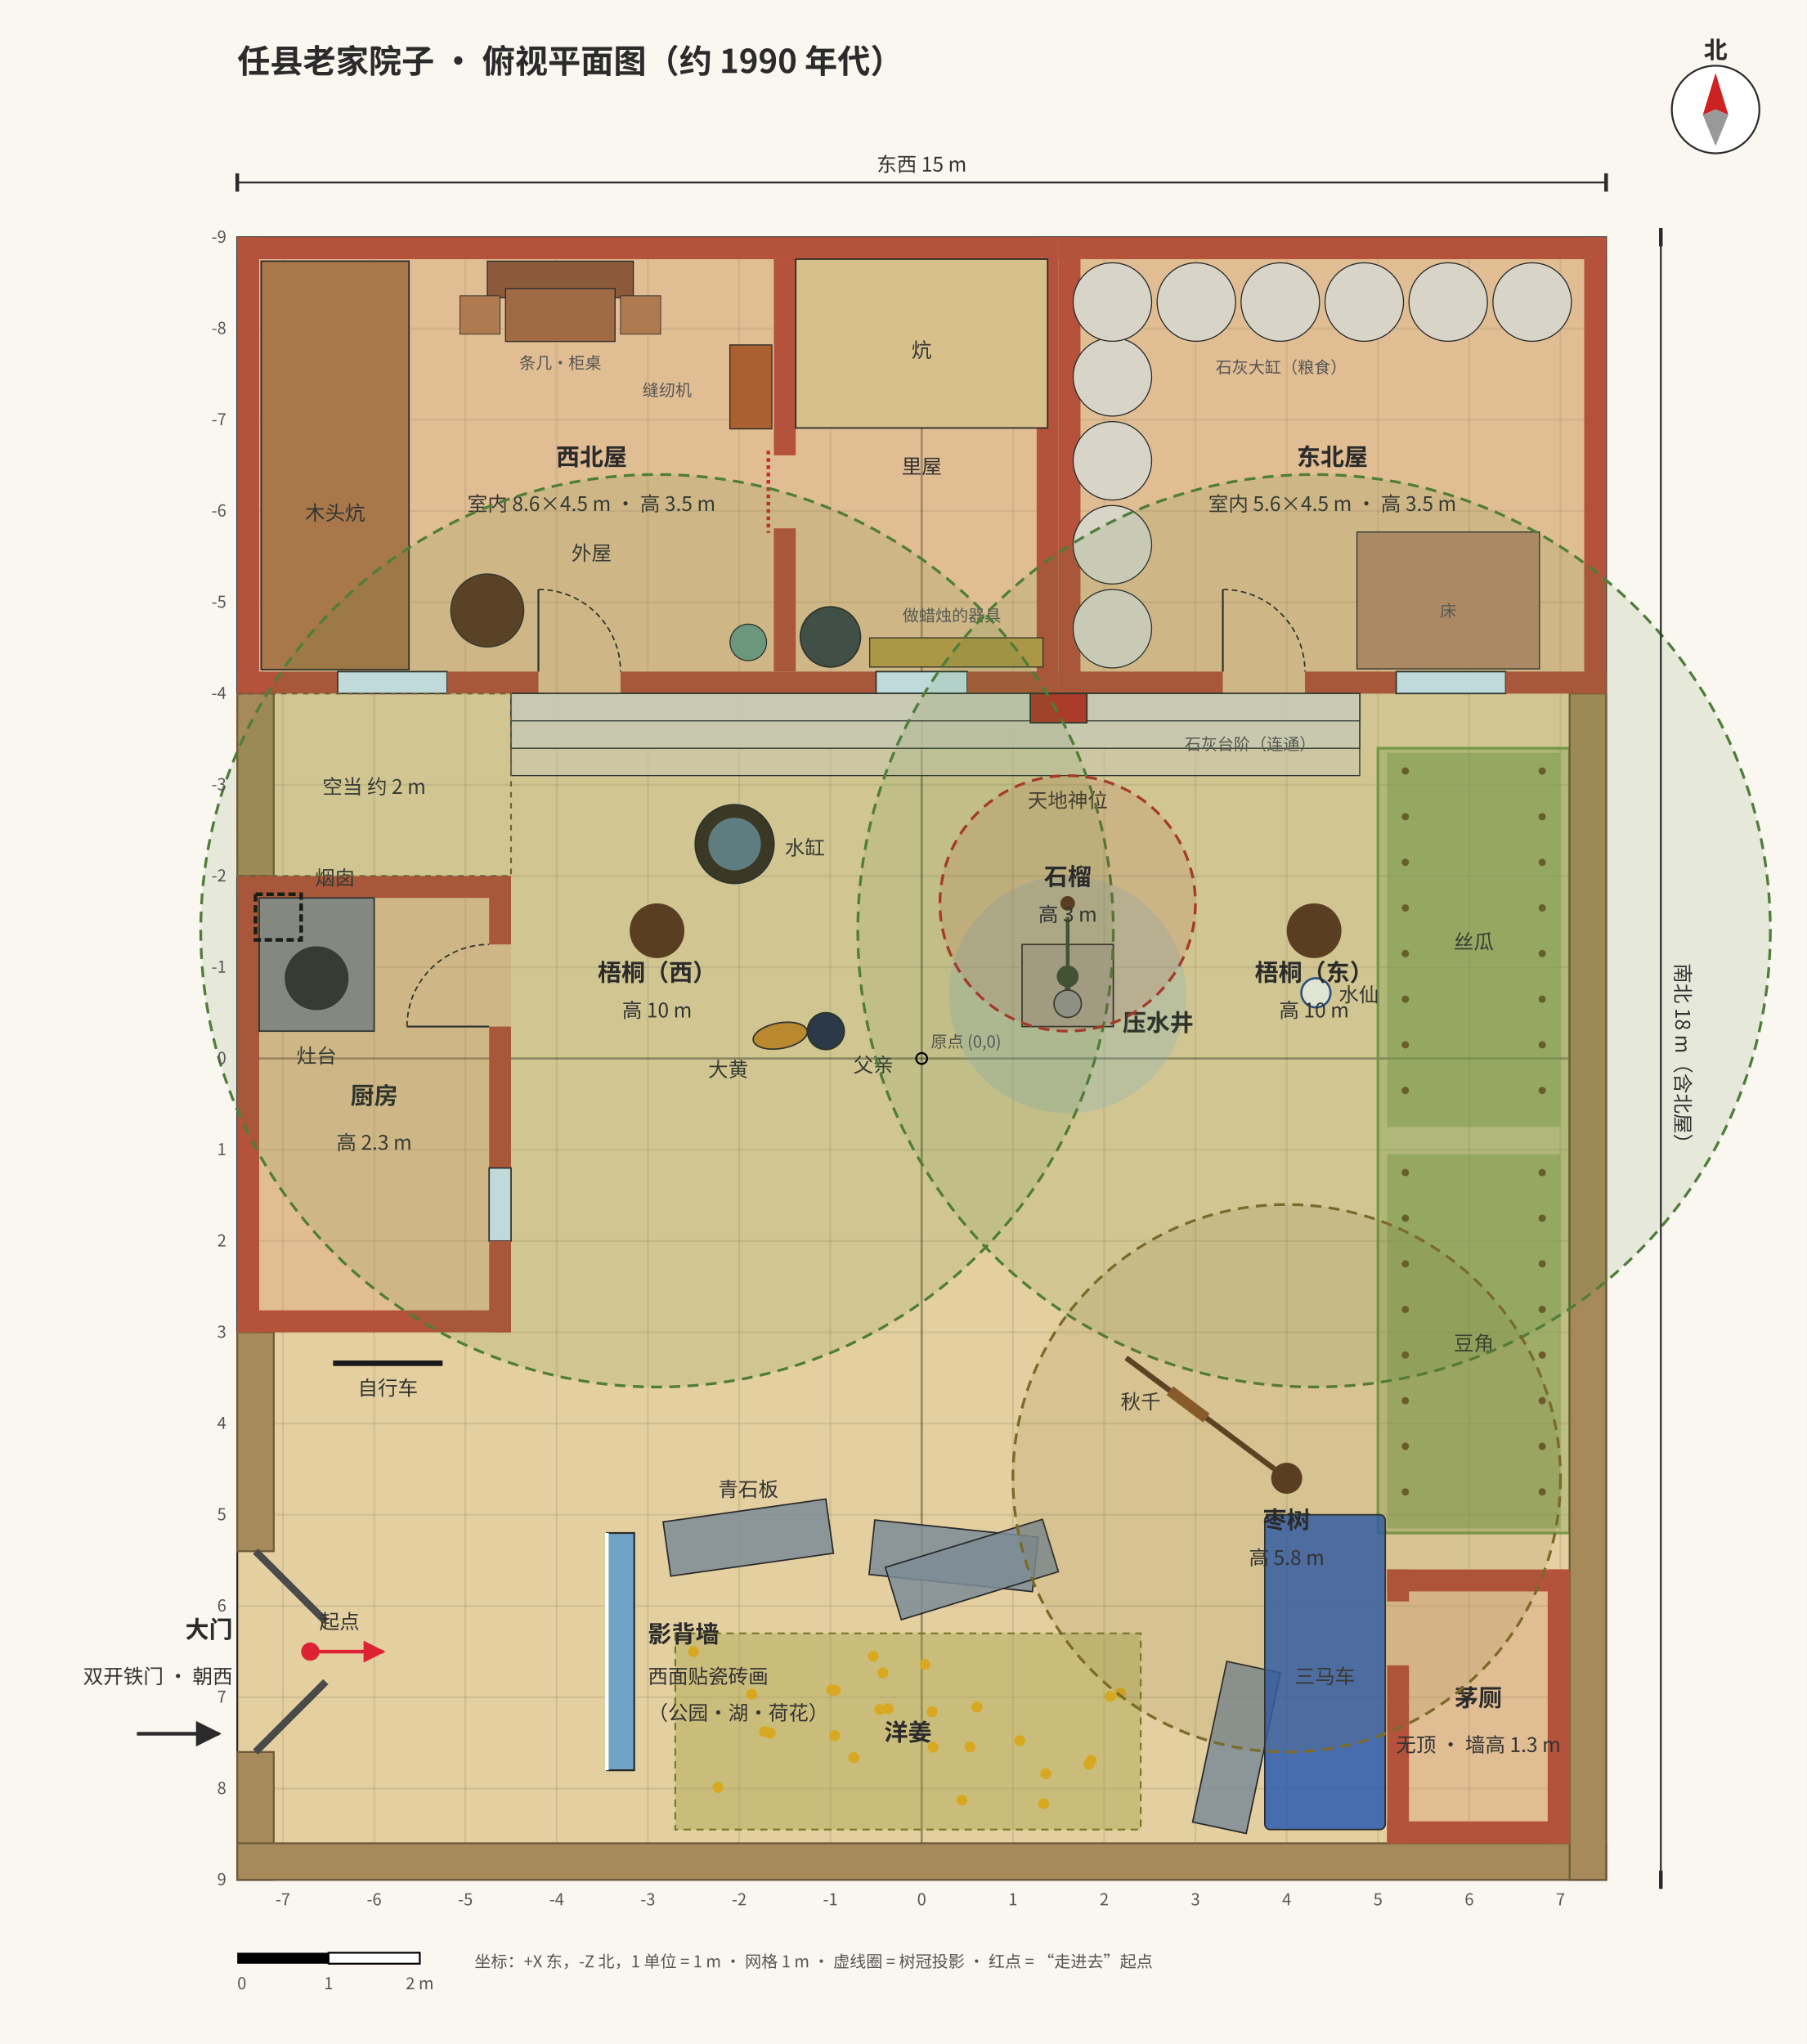
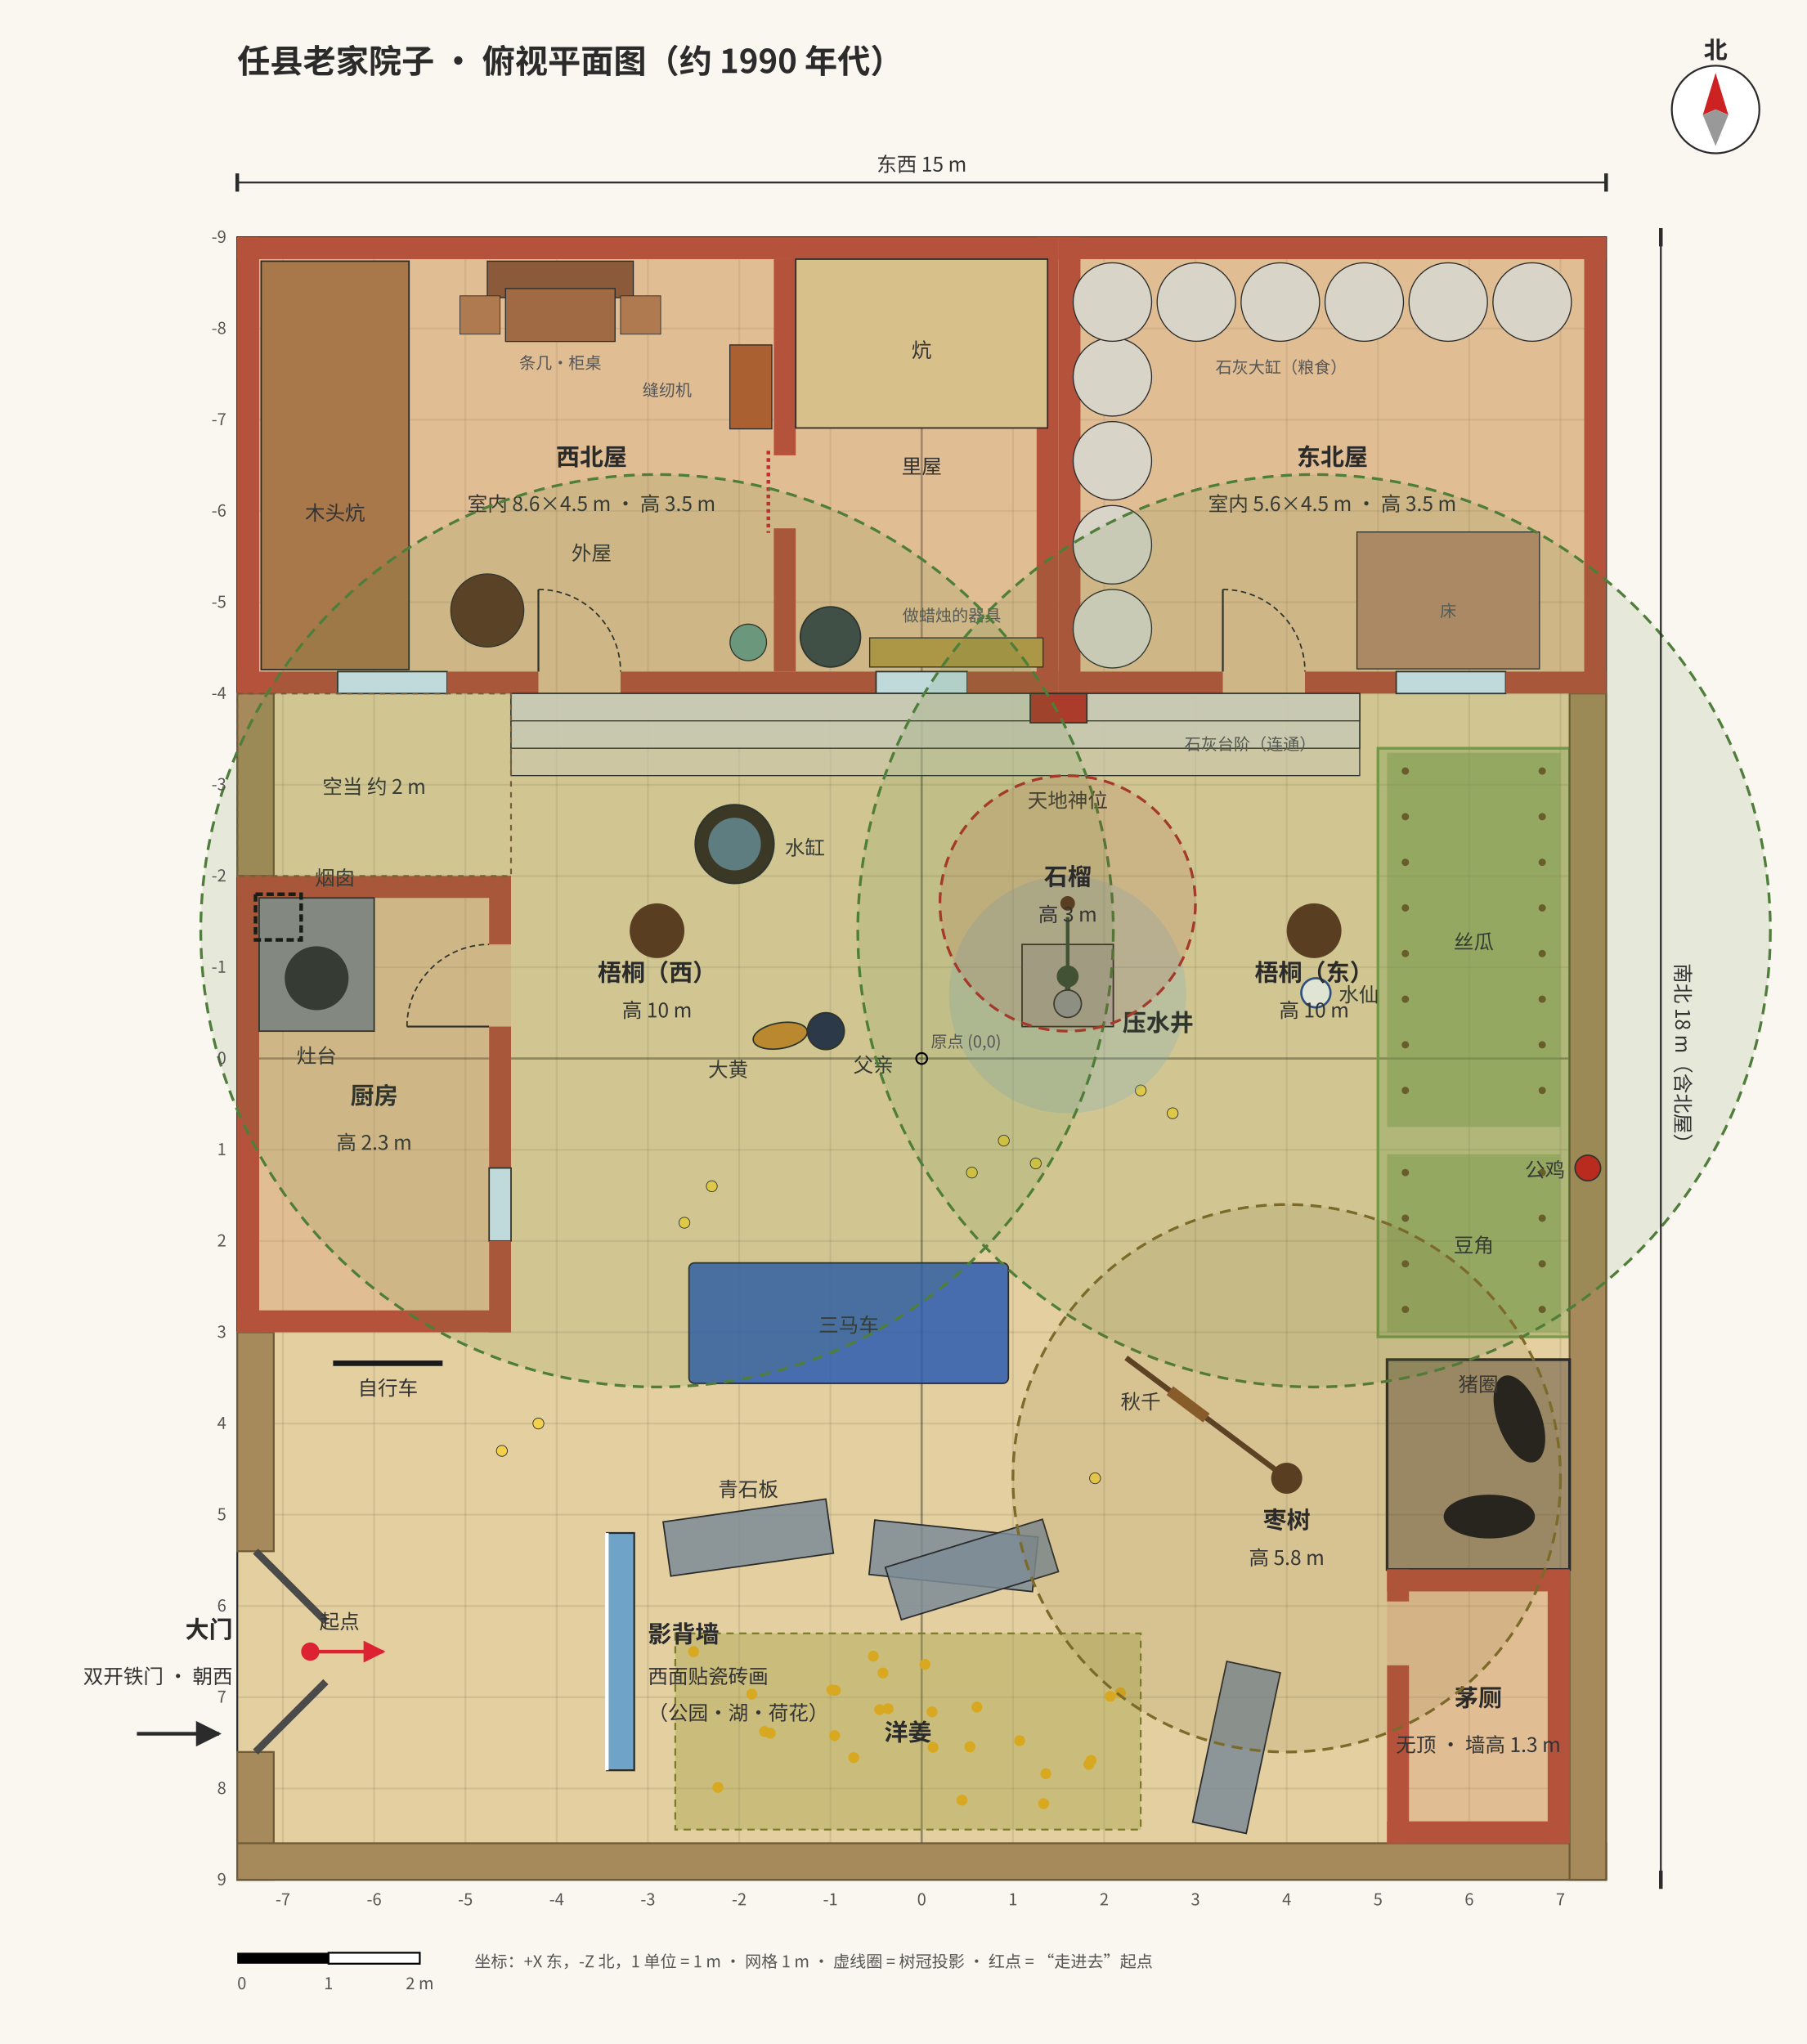
<svg xmlns="http://www.w3.org/2000/svg" width="990" height="1120" viewBox="0 0 990 1120" font-family="'Noto Sans CJK SC','PingFang SC','Microsoft YaHei',sans-serif">
  <defs>
    <marker id="arr" viewBox="0 0 10 10" refX="9" refY="5" markerWidth="7" markerHeight="7" orient="auto">
      <path d="M0,0 L10,5 L0,10 z" fill="#2b2b2b" />
    </marker>
    <marker id="arrR" viewBox="0 0 10 10" refX="9" refY="5" markerWidth="6" markerHeight="6" orient="auto">
      <path d="M0,0 L10,5 L0,10 z" fill="#d23" />
    </marker>
    <marker id="tick" viewBox="0 0 2 10" refX="1" refY="5" markerWidth="2" markerHeight="10">
      <rect width="2" height="10" fill="#2b2b2b" />
    </marker>
    <style>.b{font-size:13px;font-weight:600;fill:#2b2b2b}.s{font-size:11px;fill:#333}.xs{font-size:9px;fill:#555}</style>
  </defs>
  <rect width="100%" height="100%" fill="#faf7f0" />
  <text x="130" y="40" font-size="18" font-weight="700" fill="#2b2b2b">任县老家院子 · 俯视平面图（约 1990 年代）</text>
  <rect x="130" y="130" width="750" height="900" fill="#e3cf9f" stroke="#2b2b2b" stroke-width="1" />
  <line x1="155" y1="130" x2="155" y2="1030" stroke="#000" stroke-opacity="0.08" stroke-width="1" />
  <line x1="205" y1="130" x2="205" y2="1030" stroke="#000" stroke-opacity="0.08" stroke-width="1" />
  <line x1="255" y1="130" x2="255" y2="1030" stroke="#000" stroke-opacity="0.08" stroke-width="1" />
  <line x1="305" y1="130" x2="305" y2="1030" stroke="#000" stroke-opacity="0.08" stroke-width="1" />
  <line x1="355" y1="130" x2="355" y2="1030" stroke="#000" stroke-opacity="0.08" stroke-width="1" />
  <line x1="405" y1="130" x2="405" y2="1030" stroke="#000" stroke-opacity="0.08" stroke-width="1" />
  <line x1="455" y1="130" x2="455" y2="1030" stroke="#000" stroke-opacity="0.08" stroke-width="1" />
  <line x1="505" y1="130" x2="505" y2="1030" stroke="#000" stroke-opacity="0.35" stroke-width="1.2" />
  <line x1="555" y1="130" x2="555" y2="1030" stroke="#000" stroke-opacity="0.08" stroke-width="1" />
  <line x1="605" y1="130" x2="605" y2="1030" stroke="#000" stroke-opacity="0.08" stroke-width="1" />
  <line x1="655" y1="130" x2="655" y2="1030" stroke="#000" stroke-opacity="0.08" stroke-width="1" />
  <line x1="705" y1="130" x2="705" y2="1030" stroke="#000" stroke-opacity="0.08" stroke-width="1" />
  <line x1="755" y1="130" x2="755" y2="1030" stroke="#000" stroke-opacity="0.08" stroke-width="1" />
  <line x1="805" y1="130" x2="805" y2="1030" stroke="#000" stroke-opacity="0.08" stroke-width="1" />
  <line x1="855" y1="130" x2="855" y2="1030" stroke="#000" stroke-opacity="0.08" stroke-width="1" />
  <line x1="130" y1="130" x2="880" y2="130" stroke="#000" stroke-opacity="0.08" stroke-width="1" />
  <line x1="130" y1="180" x2="880" y2="180" stroke="#000" stroke-opacity="0.08" stroke-width="1" />
  <line x1="130" y1="230" x2="880" y2="230" stroke="#000" stroke-opacity="0.08" stroke-width="1" />
  <line x1="130" y1="280" x2="880" y2="280" stroke="#000" stroke-opacity="0.08" stroke-width="1" />
  <line x1="130" y1="330" x2="880" y2="330" stroke="#000" stroke-opacity="0.08" stroke-width="1" />
  <line x1="130" y1="380" x2="880" y2="380" stroke="#000" stroke-opacity="0.08" stroke-width="1" />
  <line x1="130" y1="430" x2="880" y2="430" stroke="#000" stroke-opacity="0.08" stroke-width="1" />
  <line x1="130" y1="480" x2="880" y2="480" stroke="#000" stroke-opacity="0.08" stroke-width="1" />
  <line x1="130" y1="530" x2="880" y2="530" stroke="#000" stroke-opacity="0.08" stroke-width="1" />
  <line x1="130" y1="580" x2="880" y2="580" stroke="#000" stroke-opacity="0.35" stroke-width="1.2" />
  <line x1="130" y1="630" x2="880" y2="630" stroke="#000" stroke-opacity="0.08" stroke-width="1" />
  <line x1="130" y1="680" x2="880" y2="680" stroke="#000" stroke-opacity="0.08" stroke-width="1" />
  <line x1="130" y1="730" x2="880" y2="730" stroke="#000" stroke-opacity="0.08" stroke-width="1" />
  <line x1="130" y1="780" x2="880" y2="780" stroke="#000" stroke-opacity="0.08" stroke-width="1" />
  <line x1="130" y1="830" x2="880" y2="830" stroke="#000" stroke-opacity="0.08" stroke-width="1" />
  <line x1="130" y1="880" x2="880" y2="880" stroke="#000" stroke-opacity="0.08" stroke-width="1" />
  <line x1="130" y1="930" x2="880" y2="930" stroke="#000" stroke-opacity="0.08" stroke-width="1" />
  <line x1="130" y1="980" x2="880" y2="980" stroke="#000" stroke-opacity="0.08" stroke-width="1" />
  <line x1="130" y1="1030" x2="880" y2="1030" stroke="#000" stroke-opacity="0.08" stroke-width="1" />
-   <rect x="755" y="410" width="105" height="430" fill="#7a9a4a" fill-opacity="0.35" stroke="#7a9a4a" stroke-width="1.5" />
+   <rect x="755" y="410" width="105" height="322.5" fill="#7a9a4a" fill-opacity="0.35" stroke="#7a9a4a" stroke-width="1.5" />
  <rect x="760" y="412.5" width="95" height="205" fill="#7a9a4a" fill-opacity="0.45" stroke="none" />
  <circle cx="770" cy="422.5" r="2" fill="#6b5a2a" />
  <circle cx="845" cy="422.5" r="2" fill="#6b5a2a" />
  <circle cx="770" cy="447.5" r="2" fill="#6b5a2a" />
  <circle cx="845" cy="447.5" r="2" fill="#6b5a2a" />
  <circle cx="770" cy="472.5" r="2" fill="#6b5a2a" />
  <circle cx="845" cy="472.5" r="2" fill="#6b5a2a" />
  <circle cx="770" cy="497.5" r="2" fill="#6b5a2a" />
  <circle cx="845" cy="497.5" r="2" fill="#6b5a2a" />
  <circle cx="770" cy="522.5" r="2" fill="#6b5a2a" />
  <circle cx="845" cy="522.5" r="2" fill="#6b5a2a" />
  <circle cx="770" cy="547.5" r="2" fill="#6b5a2a" />
  <circle cx="845" cy="547.5" r="2" fill="#6b5a2a" />
  <circle cx="770" cy="572.5" r="2" fill="#6b5a2a" />
  <circle cx="845" cy="572.5" r="2" fill="#6b5a2a" />
  <circle cx="770" cy="597.5" r="2" fill="#6b5a2a" />
  <circle cx="845" cy="597.5" r="2" fill="#6b5a2a" />
  <text x="807.5" y="520" class="s" text-anchor="middle">丝瓜</text>
-   <rect x="760" y="632.5" width="95" height="205" fill="#7a9a4a" fill-opacity="0.45" stroke="none" />
+   <rect x="760" y="632.5" width="95" height="97.5" fill="#7a9a4a" fill-opacity="0.45" stroke="none" />
  <circle cx="770" cy="642.5" r="2" fill="#6b5a2a" />
  <circle cx="845" cy="642.5" r="2" fill="#6b5a2a" />
  <circle cx="770" cy="667.5" r="2" fill="#6b5a2a" />
  <circle cx="845" cy="667.5" r="2" fill="#6b5a2a" />
  <circle cx="770" cy="692.5" r="2" fill="#6b5a2a" />
  <circle cx="845" cy="692.5" r="2" fill="#6b5a2a" />
  <circle cx="770" cy="717.5" r="2" fill="#6b5a2a" />
  <circle cx="845" cy="717.5" r="2" fill="#6b5a2a" />
-   <circle cx="770" cy="742.5" r="2" fill="#6b5a2a" />
-   <circle cx="845" cy="742.5" r="2" fill="#6b5a2a" />
-   <circle cx="770" cy="767.5" r="2" fill="#6b5a2a" />
-   <circle cx="845" cy="767.5" r="2" fill="#6b5a2a" />
-   <circle cx="770" cy="792.5" r="2" fill="#6b5a2a" />
-   <circle cx="845" cy="792.5" r="2" fill="#6b5a2a" />
-   <circle cx="770" cy="817.5" r="2" fill="#6b5a2a" />
-   <circle cx="845" cy="817.5" r="2" fill="#6b5a2a" />
-   <text x="807.5" y="740" class="s" text-anchor="middle">豆角</text>
+   <text x="807.5" y="686.3" class="s" text-anchor="middle">豆角</text>
  <rect x="130" y="380" width="20" height="100" fill="#a68a5b" stroke="#6e5a37" stroke-width="1" />
  <rect x="130" y="730" width="20" height="120" fill="#a68a5b" stroke="#6e5a37" stroke-width="1" />
  <rect x="130" y="960" width="20" height="70" fill="#a68a5b" stroke="#6e5a37" stroke-width="1" />
  <rect x="130" y="1010" width="750" height="20" fill="#a68a5b" stroke="#6e5a37" stroke-width="1" />
  <rect x="860" y="380" width="20" height="650" fill="#a68a5b" stroke="#6e5a37" stroke-width="1" />
  <rect x="130" y="130" width="450" height="250" fill="#d98a6c" fill-opacity="0.25" stroke="none" />
  <rect x="130" y="130" width="450" height="12" fill="#b5523b" stroke="none" />
  <rect x="130" y="368" width="55" height="12" fill="#b5523b" stroke="none" />
  <rect x="185" y="368" width="60" height="12" fill="#cfe6f2" stroke="#2b2b2b" stroke-width="0.8" />
  <rect x="245" y="368" width="50" height="12" fill="#b5523b" stroke="none" />
  <line x1="295" y1="368" x2="295" y2="323" stroke="#2b2b2b" stroke-width="1" />
  <path d="M295,323 A45,45 0 0 1 340,368" fill="none" stroke="#2b2b2b" stroke-width="0.8" stroke-dasharray="3 2" />
  <rect x="340" y="368" width="140" height="12" fill="#b5523b" stroke="none" />
  <rect x="480" y="368" width="50" height="12" fill="#cfe6f2" stroke="#2b2b2b" stroke-width="0.8" />
  <rect x="530" y="368" width="50" height="12" fill="#b5523b" stroke="none" />
  <rect x="130" y="130" width="12" height="250" fill="#b5523b" stroke="none" />
  <rect x="568" y="130" width="12" height="250" fill="#b5523b" stroke="none" />
  <text x="324.1" y="255" class="b" text-anchor="middle">西北屋</text>
  <text x="324.1" y="280" class="s" text-anchor="middle">室内 8.6×4.5 m · 高 3.5 m</text>
  <rect x="580" y="130" width="300" height="250" fill="#d98a6c" fill-opacity="0.25" stroke="none" />
  <rect x="580" y="130" width="300" height="12" fill="#b5523b" stroke="none" />
  <rect x="580" y="368" width="90" height="12" fill="#b5523b" stroke="none" />
  <line x1="670" y1="368" x2="670" y2="323" stroke="#2b2b2b" stroke-width="1" />
  <path d="M670,323 A45,45 0 0 1 715,368" fill="none" stroke="#2b2b2b" stroke-width="0.8" stroke-dasharray="3 2" />
  <rect x="715" y="368" width="50" height="12" fill="#b5523b" stroke="none" />
  <rect x="765" y="368" width="60" height="12" fill="#cfe6f2" stroke="#2b2b2b" stroke-width="0.8" />
  <rect x="825" y="368" width="55" height="12" fill="#b5523b" stroke="none" />
  <rect x="580" y="130" width="12" height="250" fill="#b5523b" stroke="none" />
  <rect x="868" y="130" width="12" height="250" fill="#b5523b" stroke="none" />
  <text x="730" y="255" class="b" text-anchor="middle">东北屋</text>
  <text x="730" y="280" class="s" text-anchor="middle">室内 5.6×4.5 m · 高 3.5 m</text>
  <rect x="424" y="142" width="12" height="107.5" fill="#b5523b" stroke="none" />
  <rect x="424" y="289.5" width="12" height="78.5" fill="#b5523b" stroke="none" />
  <line x1="421" y1="247" x2="421" y2="292" stroke="#c42a30" stroke-width="2" stroke-dasharray="2 2" />
  <rect x="436" y="142" width="138" height="92.5" fill="#d8c08a" stroke="#2b2b2b" stroke-width="0.8" />
  <text x="505" y="195.8" class="s" text-anchor="middle">炕</text>
  <circle cx="455" cy="349" r="16.5" fill="#3f4a4a" stroke="#2b2b2b" stroke-width="0.8" />
  <rect x="476.5" y="349.5" width="95" height="16" fill="#b89a48" stroke="#2b2b2b" stroke-width="0.6" />
  <text x="521.5" y="340.5" class="xs" text-anchor="middle">做蜡烛的器具</text>
  <rect x="143.1" y="143.1" width="81" height="223.8" fill="#a8784a" stroke="#2b2b2b" stroke-width="0.8" />
  <text x="183.6" y="285" class="s" text-anchor="middle">木头炕</text>
  <rect x="267" y="143.1" width="80" height="20" fill="#8a5a3a" stroke="#2b2b2b" stroke-width="0.6" />
  <rect x="277" y="158.1" width="60" height="29" fill="#a06a44" stroke="#2b2b2b" stroke-width="0.6" />
  <rect x="252" y="162.1" width="22" height="21" fill="#b07a50" stroke="#2b2b2b" stroke-width="0.4" />
  <rect x="340" y="162.1" width="22" height="21" fill="#b07a50" stroke="#2b2b2b" stroke-width="0.4" />
  <text x="307" y="202.1" class="xs" text-anchor="middle">条几·柜桌</text>
  <circle cx="267" cy="334.5" r="20" fill="#5c3a24" stroke="#2b2b2b" stroke-width="0.6" />
  <circle cx="410" cy="352" r="10" fill="#6f9a86" stroke="#2b2b2b" stroke-width="0.6" />
  <rect x="399.9" y="189" width="23" height="46" fill="#aa6030" stroke="#2b2b2b" stroke-width="0.6" />
  <text x="379" y="217" class="xs" text-anchor="end">缝纫机</text>
  <text x="324.1" y="307" class="s" text-anchor="middle">外屋</text>
  <text x="505" y="259.5" class="s" text-anchor="middle">里屋</text>
  <circle cx="609.5" cy="344.5" r="21.5" fill="#d8d4c8" stroke="#2b2b2b" stroke-width="0.6" />
  <circle cx="609.5" cy="298.5" r="21.5" fill="#d8d4c8" stroke="#2b2b2b" stroke-width="0.6" />
  <circle cx="609.5" cy="252.5" r="21.5" fill="#d8d4c8" stroke="#2b2b2b" stroke-width="0.6" />
  <circle cx="609.5" cy="206.5" r="21.5" fill="#d8d4c8" stroke="#2b2b2b" stroke-width="0.6" />
  <circle cx="609.5" cy="165.5" r="21.5" fill="#d8d4c8" stroke="#2b2b2b" stroke-width="0.6" />
  <circle cx="655.5" cy="165.5" r="21.5" fill="#d8d4c8" stroke="#2b2b2b" stroke-width="0.6" />
  <circle cx="701.5" cy="165.5" r="21.5" fill="#d8d4c8" stroke="#2b2b2b" stroke-width="0.6" />
  <circle cx="747.5" cy="165.5" r="21.5" fill="#d8d4c8" stroke="#2b2b2b" stroke-width="0.6" />
  <circle cx="793.5" cy="165.5" r="21.5" fill="#d8d4c8" stroke="#2b2b2b" stroke-width="0.6" />
  <circle cx="839.5" cy="165.5" r="21.5" fill="#d8d4c8" stroke="#2b2b2b" stroke-width="0.6" />
  <text x="666" y="204.5" class="xs">石灰大缸（粮食）</text>
  <rect x="743.5" y="291.5" width="100" height="75" fill="#b88a6a" stroke="#2b2b2b" stroke-width="0.6" />
  <text x="793.5" y="338" class="xs" text-anchor="middle">床</text>
  <rect x="130" y="480" width="150" height="250" fill="#d98a6c" fill-opacity="0.25" stroke="none" />
  <rect x="130" y="480" width="150" height="12" fill="#b5523b" stroke="none" />
  <rect x="130" y="718" width="150" height="12" fill="#b5523b" stroke="none" />
  <rect x="130" y="480" width="12" height="250" fill="#b5523b" stroke="none" />
  <rect x="268" y="480" width="12" height="37.5" fill="#b5523b" stroke="none" />
  <line x1="268" y1="562.5" x2="223" y2="562.5" stroke="#2b2b2b" stroke-width="1" />
  <path d="M223,562.5 A45,45 0 0 1 268,517.5" fill="none" stroke="#2b2b2b" stroke-width="0.8" stroke-dasharray="3 2" />
  <rect x="268" y="562.5" width="12" height="77.5" fill="#b5523b" stroke="none" />
  <rect x="268" y="640" width="12" height="40" fill="#cfe6f2" stroke="#2b2b2b" stroke-width="0.8" />
  <rect x="268" y="680" width="12" height="50" fill="#b5523b" stroke="none" />
  <text x="205" y="605" class="b" text-anchor="middle">厨房</text>
  <text x="205" y="630" class="s" text-anchor="middle">高 2.3 m</text>
  <rect x="142" y="492" width="63" height="73" fill="#8a8a8a" stroke="#2b2b2b" stroke-width="0.8" />
  <circle cx="173.5" cy="536" r="17.5" fill="#333" />
  <text x="173.5" y="582.5" class="s" text-anchor="middle">灶台</text>
  <rect x="140" y="490" width="25" height="25" fill="none" stroke="#111" stroke-width="2" stroke-dasharray="4 2" />
  <text x="172.5" y="485" class="s">烟囱</text>
  <rect x="280" y="380" width="465" height="45" fill="#d8d3c4" fill-opacity="0.5" stroke="#2b2b2b" stroke-width="0.6" />
  <rect x="280" y="380" width="465" height="30" fill="#d8d3c4" fill-opacity="0.7" stroke="#2b2b2b" stroke-width="0.6" />
  <rect x="280" y="380" width="465" height="15" fill="#d8d3c4" fill-opacity="0.9" stroke="#2b2b2b" stroke-width="0.6" />
  <text x="685" y="411" class="xs" text-anchor="middle">石灰台阶（连通）</text>
  <rect x="564.5" y="380" width="31" height="16" fill="#b8322a" stroke="#2b2b2b" stroke-width="0.8" />
  <text x="585" y="442.5" class="s" text-anchor="middle" fill="#b8322a">天地神位</text>
  <circle cx="402.5" cy="462.5" r="21.5" fill="#3a2e24" stroke="#2b2b2b" stroke-width="1" />
  <circle cx="402.5" cy="462.5" r="14.4" fill="#5f7d8a" />
  <text x="430" y="468.5" class="s">水缸</text>
  <rect x="370" y="895" width="255" height="107.5" fill="#9a9a3a" fill-opacity="0.35" stroke="#7a7a2a" stroke-width="1" stroke-dasharray="4 3" />
  <circle cx="380" cy="905" r="3" fill="#d8a820" />
  <circle cx="596.6" cy="966.8" r="3" fill="#d8a820" />
  <circle cx="393.4" cy="979.4" r="3" fill="#d8a820" />
  <circle cx="511.2" cy="957.4" r="3" fill="#d8a820" />
  <circle cx="467.8" cy="963.1" r="3" fill="#d8a820" />
  <circle cx="486.6" cy="936.3" r="3" fill="#d8a820" />
  <circle cx="527.1" cy="986.4" r="3" fill="#d8a820" />
  <circle cx="418.9" cy="948.8" r="3" fill="#d8a820" />
  <circle cx="457.3" cy="951" r="3" fill="#d8a820" />
  <circle cx="506.8" cy="912" r="3" fill="#d8a820" />
  <circle cx="608.3" cy="929.5" r="3" fill="#d8a820" />
  <circle cx="573" cy="971.9" r="3" fill="#d8a820" />
  <circle cx="422.1" cy="949.7" r="3" fill="#d8a820" />
  <circle cx="613.9" cy="927.6" r="3" fill="#d8a820" />
  <circle cx="571.8" cy="988.3" r="3" fill="#d8a820" />
  <circle cx="483.8" cy="916.7" r="3" fill="#d8a820" />
  <circle cx="597.8" cy="964.6" r="3" fill="#d8a820" />
  <circle cx="482" cy="936.8" r="3" fill="#d8a820" />
  <circle cx="531.4" cy="957.2" r="3" fill="#d8a820" />
  <circle cx="455.8" cy="926" r="3" fill="#d8a820" />
  <circle cx="558.7" cy="953.8" r="3" fill="#d8a820" />
  <circle cx="510.7" cy="938" r="3" fill="#d8a820" />
  <circle cx="535.3" cy="935.4" r="3" fill="#d8a820" />
  <circle cx="478.5" cy="907.5" r="3" fill="#d8a820" />
  <circle cx="411.9" cy="928.3" r="3" fill="#d8a820" />
  <circle cx="457.7" cy="926.2" r="3" fill="#d8a820" />
  <text x="497.5" y="953.8" class="b" text-anchor="middle">洋姜</text>
  <rect x="365" y="827.5" width="90" height="30" fill="#7d8c96" fill-opacity="0.85" stroke="#2b2b2b" stroke-width="0.8" transform="rotate(-8 410 842.5)" />
  <rect x="477.5" y="837.5" width="90" height="30" fill="#7d8c96" fill-opacity="0.85" stroke="#2b2b2b" stroke-width="0.8" transform="rotate(6 522.5 852.5)" />
  <rect x="487.5" y="845" width="90" height="30" fill="#7d8c96" fill-opacity="0.85" stroke="#2b2b2b" stroke-width="0.8" transform="rotate(-17 532.5 860)" />
  <rect x="632.5" y="942.5" width="90" height="30" fill="#7d8c96" fill-opacity="0.85" stroke="#2b2b2b" stroke-width="0.8" transform="rotate(-78 677.5 957.5)" />
  <text x="410" y="820" class="s" text-anchor="middle">青石板</text>
  <circle cx="721" cy="544" r="8" fill="#f4f2e8" stroke="#2a4a8a" stroke-width="1.2" />
  <text x="733.5" y="549" class="s">水仙</text>
-   <rect x="693" y="830" width="66" height="172.5" rx="3" fill="#2c5cb0" fill-opacity="0.85" stroke="#2b2b2b" stroke-width="0.8" />
-   <text x="726" y="922.5" class="s" text-anchor="middle" fill="#fff">三马车</text>
+   <rect x="432" y="637.5" width="66" height="175" rx="3" fill="#2c5cb0" fill-opacity="0.85" stroke="#2b2b2b" stroke-width="0.8" transform="rotate(90 465 725)" />
+   <text x="465" y="730" class="s" text-anchor="middle" fill="#fff">三马车</text>
  <line x1="182.5" y1="747" x2="242.5" y2="747" stroke="#1a1a1a" stroke-width="3" />
  <text x="212.5" y="764.5" class="s" text-anchor="middle">自行车</text>
+   <rect x="760" y="745" width="100" height="115" fill="#5a4a38" fill-opacity="0.5" stroke="#2b2b2b" stroke-width="1.5" />
+   <ellipse cx="816" cy="831" rx="25" ry="12" fill="#1e1c1c" transform="rotate(180 816 831)" />
+   <ellipse cx="832.5" cy="777.5" rx="25" ry="12" fill="#1e1c1c" transform="rotate(-110 832.5 777.5)" />
+   <text x="810" y="762.5" class="s" text-anchor="middle" fill="#fff">猪圈</text>
+   <circle cx="870" cy="640" r="7" fill="#c8201c" stroke="#2b2b2b" stroke-width="0.8" />
+   <text x="857.5" y="645" class="s" text-anchor="end">公鸡</text>
+   <circle cx="550" cy="625" r="3" fill="#f2d04a" stroke="#2b2b2b" stroke-width="0.4" />
+   <circle cx="567.5" cy="637.5" r="3" fill="#f2d04a" stroke="#2b2b2b" stroke-width="0.4" />
+   <circle cx="532.5" cy="642.5" r="3" fill="#f2d04a" stroke="#2b2b2b" stroke-width="0.4" />
+   <circle cx="625" cy="597.5" r="3" fill="#f2d04a" stroke="#2b2b2b" stroke-width="0.4" />
+   <circle cx="642.5" cy="610" r="3" fill="#f2d04a" stroke="#2b2b2b" stroke-width="0.4" />
+   <circle cx="390" cy="650" r="3" fill="#f2d04a" stroke="#2b2b2b" stroke-width="0.4" />
+   <circle cx="375" cy="670" r="3" fill="#f2d04a" stroke="#2b2b2b" stroke-width="0.4" />
+   <circle cx="600" cy="810" r="3" fill="#f2d04a" stroke="#2b2b2b" stroke-width="0.4" />
+   <circle cx="275" cy="795" r="3" fill="#f2d04a" stroke="#2b2b2b" stroke-width="0.4" />
+   <circle cx="295" cy="780" r="3" fill="#f2d04a" stroke="#2b2b2b" stroke-width="0.4" />
  <line x1="705" y1="810" x2="617" y2="744" stroke="#5a3e22" stroke-width="3" />
  <line x1="661" y1="777" x2="641" y2="762" stroke="#8a5a2a" stroke-width="6" />
  <text x="636" y="772" class="s" text-anchor="end">秋千</text>
  <circle cx="452.5" cy="565" r="10" fill="#26304c" stroke="#2b2b2b" stroke-width="1" />
  <ellipse cx="427.5" cy="567.5" rx="15" ry="7" fill="#c8892f" stroke="#2b2b2b" stroke-width="0.8" transform="rotate(-10 427.5 567.5)" />
  <text x="467.5" y="587.5" class="s">父亲</text>
  <text x="410" y="590" class="s" text-anchor="end">大黄</text>
  <rect x="130" y="380" width="150" height="100" fill="none" stroke="#7a5a3a" stroke-width="1" stroke-dasharray="3 3" />
  <text x="205" y="435" class="s" text-anchor="middle">空当 约 2 m</text>
  <rect x="760" y="860" width="100" height="150" fill="#d98a6c" fill-opacity="0.25" stroke="none" />
  <rect x="760" y="860" width="100" height="12" fill="#b5523b" stroke="none" />
  <rect x="760" y="998" width="100" height="12" fill="#b5523b" stroke="none" />
  <rect x="760" y="860" width="12" height="17.5" fill="#b5523b" stroke="none" />
  <rect x="760" y="912.5" width="12" height="97.5" fill="#b5523b" stroke="none" />
  <rect x="848" y="860" width="12" height="150" fill="#b5523b" stroke="none" />
  <text x="810" y="935" class="b" text-anchor="middle">茅厕</text>
  <text x="810" y="960" class="s" text-anchor="middle">无顶 · 墙高 1.3 m</text>
  <line x1="140" y1="850" x2="178.5" y2="888.5" stroke="#4a4a4a" stroke-width="4" />
  <line x1="140" y1="960" x2="178.5" y2="921.5" stroke="#4a4a4a" stroke-width="4" />
  <text x="127.5" y="897.5" class="b" text-anchor="end">大门</text>
  <text x="127.5" y="922.5" class="s" text-anchor="end">双开铁门 · 朝西</text>
  <path d="M75,950 L120,950" stroke="#2b2b2b" stroke-width="2" marker-end="url(#arr)" />
  <rect x="332.5" y="840" width="15" height="130" fill="#6fa3c7" stroke="#2b2b2b" stroke-width="1" />
  <line x1="332.5" y1="840" x2="332.5" y2="970" stroke="#fff" stroke-width="2" />
  <text x="355" y="900" class="b">影背墙</text>
  <text x="355" y="922.5" class="s">西面贴瓷砖画</text>
  <text x="355" y="942.5" class="s">（公园·湖·荷花）</text>
  <circle cx="585" cy="545" r="65" fill="#7fb2d6" fill-opacity="0.25" />
  <rect x="560" y="517.5" width="50" height="45" fill="#b9b4a8" stroke="#2b2b2b" stroke-width="0.8" />
  <circle cx="585" cy="535" r="6" fill="#2f4a35" />
  <line x1="585" y1="535" x2="585" y2="552.5" stroke="#2f4a35" stroke-width="3" />
  <line x1="585" y1="535" x2="585" y2="502.5" stroke="#2f4a35" stroke-width="2" />
  <circle cx="585" cy="550" r="7.5" fill="#9aa3a8" stroke="#2b2b2b" stroke-width="0.8" />
  <text x="615" y="565" class="b">压水井</text>
  <circle cx="360" cy="510" r="250" fill="#4f7d3a" fill-opacity="0.12" stroke="#4f7d3a" stroke-width="1.5" stroke-dasharray="6 4" />
  <circle cx="360" cy="510" r="15" fill="#5a3e22" />
  <text x="360" y="537.5" class="b" text-anchor="middle" fill="#4f7d3a">梧桐（西）</text>
  <text x="360" y="557.5" class="s" text-anchor="middle">高 10 m</text>
  <circle cx="720" cy="510" r="250" fill="#4f7d3a" fill-opacity="0.12" stroke="#4f7d3a" stroke-width="1.5" stroke-dasharray="6 4" />
  <circle cx="720" cy="510" r="15" fill="#5a3e22" />
  <text x="720" y="537.5" class="b" text-anchor="middle" fill="#4f7d3a">梧桐（东）</text>
  <text x="720" y="557.5" class="s" text-anchor="middle">高 10 m</text>
  <circle cx="585" cy="495" r="70" fill="#a33a2a" fill-opacity="0.12" stroke="#a33a2a" stroke-width="1.5" stroke-dasharray="6 4" />
  <circle cx="585" cy="495" r="4" fill="#5a3e22" />
  <text x="585" y="485" class="b" text-anchor="middle" fill="#a33a2a">石榴</text>
  <text x="585" y="505" class="s" text-anchor="middle">高 3 m</text>
  <circle cx="705" cy="810" r="150" fill="#7b6a2a" fill-opacity="0.12" stroke="#7b6a2a" stroke-width="1.5" stroke-dasharray="6 4" />
  <circle cx="705" cy="810" r="8.5" fill="#5a3e22" />
  <text x="705" y="837.5" class="b" text-anchor="middle" fill="#7b6a2a">枣树</text>
  <text x="705" y="857.5" class="s" text-anchor="middle">高 5.8 m</text>
  <circle cx="170" cy="905" r="5" fill="#d23" />
  <path d="M170,905 L210,905" stroke="#d23" stroke-width="2" marker-end="url(#arrR)" />
  <text x="175" y="892.5" class="s" fill="#d23">起点</text>
  <circle cx="505" cy="580" r="3" fill="none" stroke="#000" />
  <text x="510" y="574" class="xs">原点 (0,0)</text>
  <line x1="130" y1="100" x2="880" y2="100" stroke="#2b2b2b" marker-start="url(#tick)" marker-end="url(#tick)" />
  <text x="505" y="94" class="s" text-anchor="middle">东西 15 m</text>
  <line x1="910" y1="130" x2="910" y2="1030" stroke="#2b2b2b" marker-start="url(#tick)" marker-end="url(#tick)" />
  <text x="918" y="580" class="s" transform="rotate(90 918 580)" text-anchor="middle">南北 18 m（含北屋）</text>
  <text x="155" y="1044" class="xs" text-anchor="middle">-7</text>
  <text x="205" y="1044" class="xs" text-anchor="middle">-6</text>
  <text x="255" y="1044" class="xs" text-anchor="middle">-5</text>
  <text x="305" y="1044" class="xs" text-anchor="middle">-4</text>
  <text x="355" y="1044" class="xs" text-anchor="middle">-3</text>
  <text x="405" y="1044" class="xs" text-anchor="middle">-2</text>
  <text x="455" y="1044" class="xs" text-anchor="middle">-1</text>
  <text x="505" y="1044" class="xs" text-anchor="middle">0</text>
  <text x="555" y="1044" class="xs" text-anchor="middle">1</text>
  <text x="605" y="1044" class="xs" text-anchor="middle">2</text>
  <text x="655" y="1044" class="xs" text-anchor="middle">3</text>
  <text x="705" y="1044" class="xs" text-anchor="middle">4</text>
  <text x="755" y="1044" class="xs" text-anchor="middle">5</text>
  <text x="805" y="1044" class="xs" text-anchor="middle">6</text>
  <text x="855" y="1044" class="xs" text-anchor="middle">7</text>
  <text x="124" y="133" class="xs" text-anchor="end">-9</text>
  <text x="124" y="183" class="xs" text-anchor="end">-8</text>
  <text x="124" y="233" class="xs" text-anchor="end">-7</text>
  <text x="124" y="283" class="xs" text-anchor="end">-6</text>
  <text x="124" y="333" class="xs" text-anchor="end">-5</text>
  <text x="124" y="383" class="xs" text-anchor="end">-4</text>
  <text x="124" y="433" class="xs" text-anchor="end">-3</text>
  <text x="124" y="483" class="xs" text-anchor="end">-2</text>
  <text x="124" y="533" class="xs" text-anchor="end">-1</text>
  <text x="124" y="583" class="xs" text-anchor="end">0</text>
  <text x="124" y="633" class="xs" text-anchor="end">1</text>
  <text x="124" y="683" class="xs" text-anchor="end">2</text>
  <text x="124" y="733" class="xs" text-anchor="end">3</text>
  <text x="124" y="783" class="xs" text-anchor="end">4</text>
  <text x="124" y="833" class="xs" text-anchor="end">5</text>
  <text x="124" y="883" class="xs" text-anchor="end">6</text>
  <text x="124" y="933" class="xs" text-anchor="end">7</text>
  <text x="124" y="983" class="xs" text-anchor="end">8</text>
  <text x="124" y="1033" class="xs" text-anchor="end">9</text>
  <g transform="translate(940,60)">
    <circle r="24" fill="#fff" stroke="#2b2b2b" />
    <path d="M0,-20 L7,3 L0,0 L-7,3 Z" fill="#c22" />
    <path d="M0,20 L7,3 L0,0 L-7,3 Z" fill="#999" />
    <text y="-28" text-anchor="middle" class="b">北</text>
  </g>
  <g transform="translate(130,1070)">
    <rect width="50" height="6" fill="#000" />
    <rect x="50" width="50" height="6" fill="#fff" stroke="#000" />
    <text y="20" class="xs">0</text>
    <text x="50" y="20" class="xs" text-anchor="middle">1</text>
    <text x="100" y="20" class="xs" text-anchor="middle">2 m</text>
    <text x="130" y="8" class="xs">坐标：+X 东，-Z 北，1 单位 = 1 m · 网格 1 m · 虚线圈 = 树冠投影 · 红点 = “走进去”起点</text>
  </g>
</svg>
